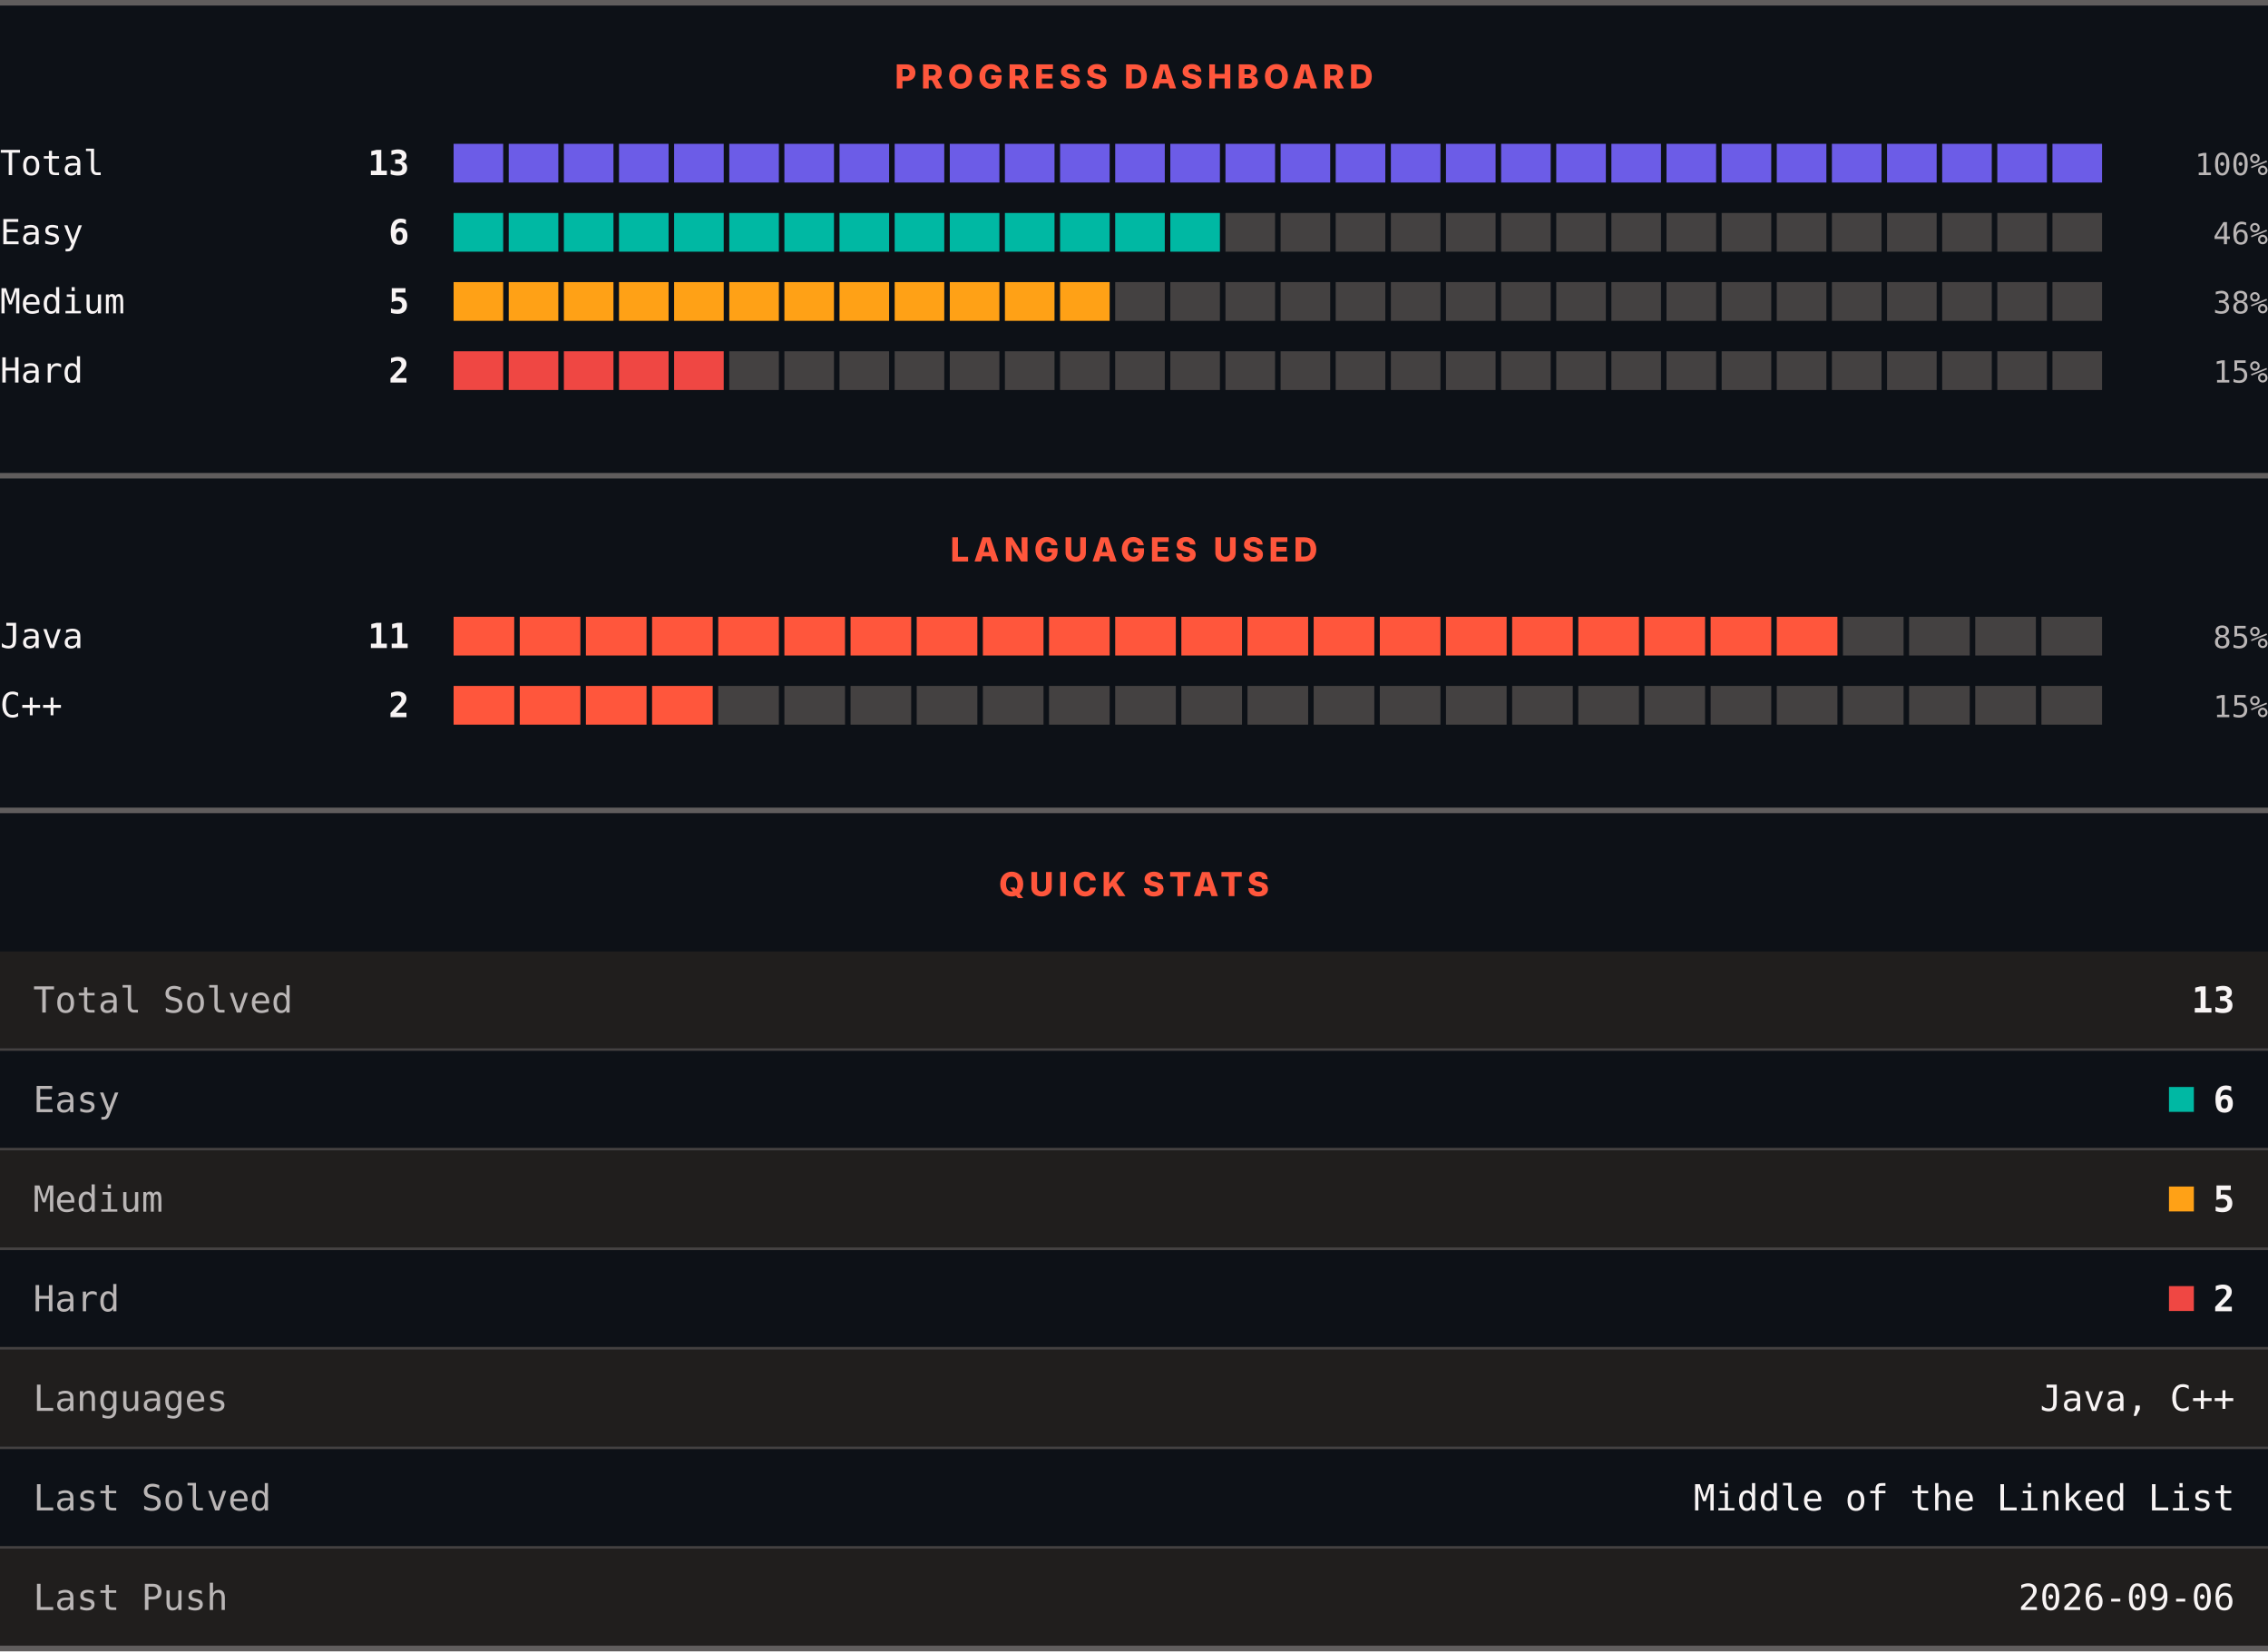
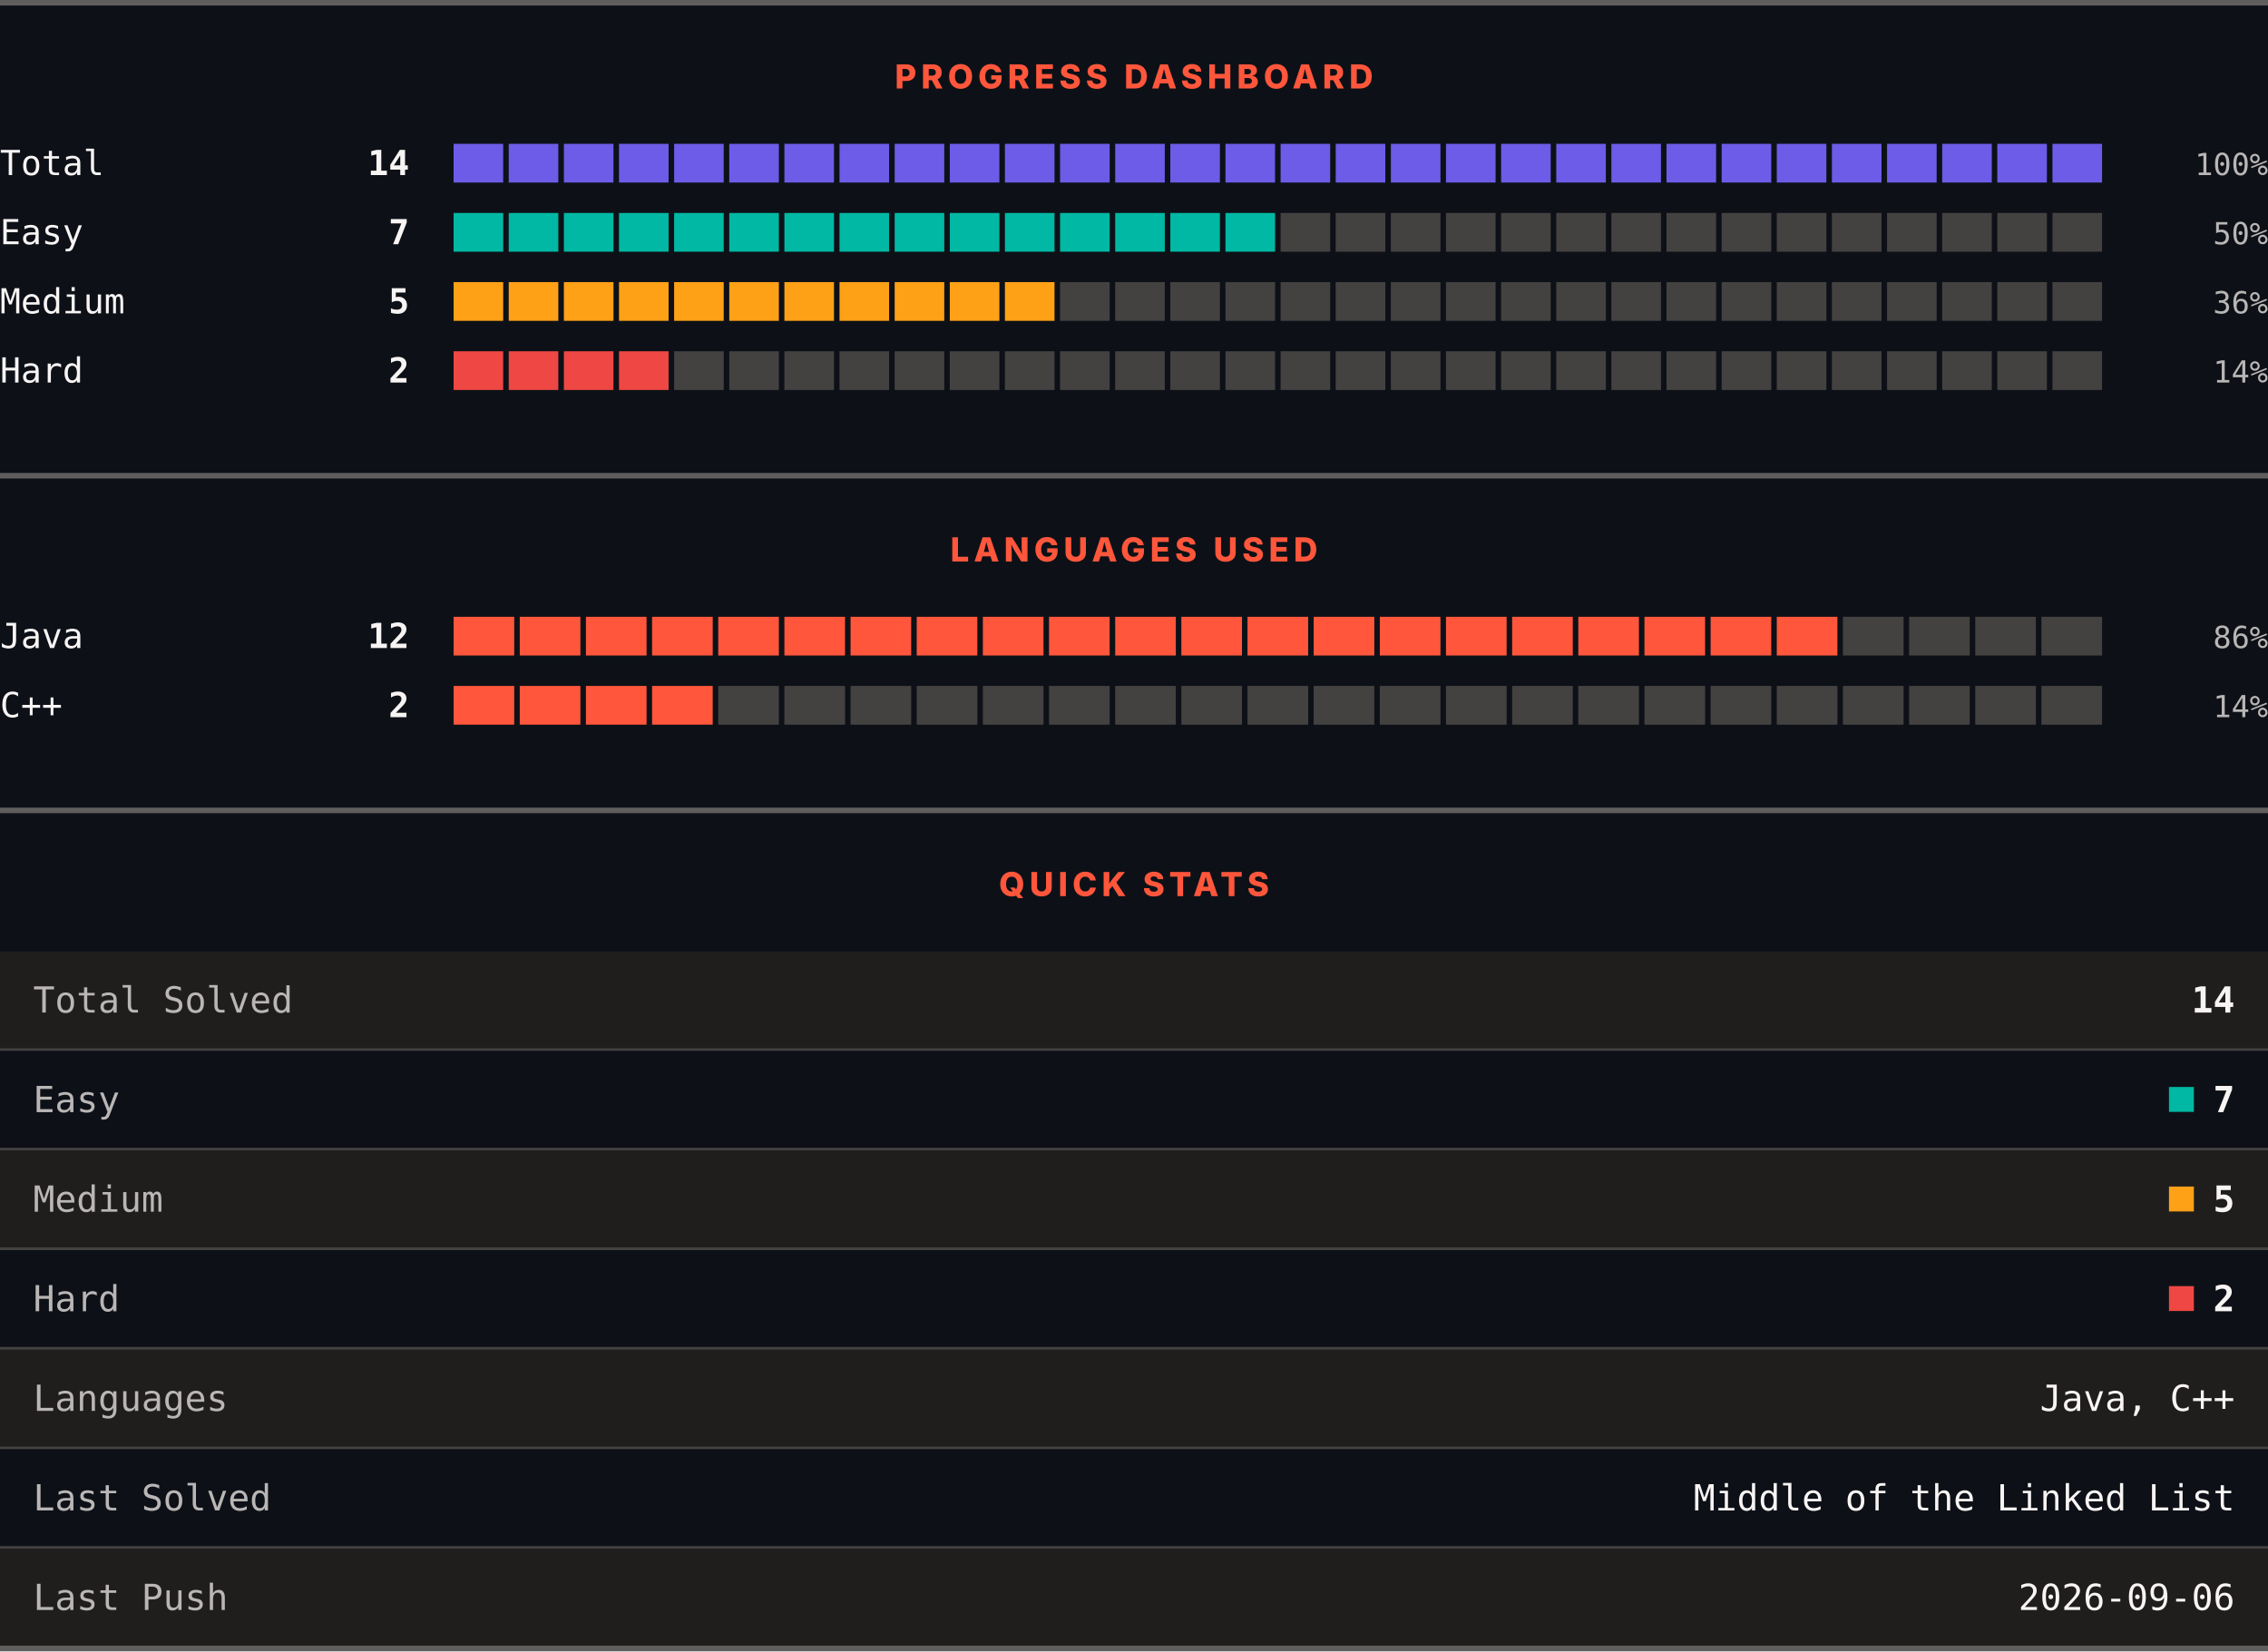
<svg xmlns="http://www.w3.org/2000/svg" width="820" height="597" viewBox="0 0 820 597" role="img" aria-label="LeetCode progress, languages and quick stats">
  <rect width="820" height="597" fill="#0d1117" />
  <rect x="0" y="0" width="820" height="2" fill="#605d5d" />
  <text x="410" y="32" text-anchor="middle" font-family="Archivo, system-ui, -apple-system, Segoe UI, sans-serif" font-size="12" font-weight="800" letter-spacing="1.68" fill="#ff563c">PROGRESS DASHBOARD</text>
  <text x="0" y="63.3" font-family="ui-monospace, SFMono-Regular, Menlo, Consolas, monospace" font-size="12.5" fill="#f8f4f4">Total</text>
-   <text x="148" y="63.3" text-anchor="end" font-family="ui-monospace, SFMono-Regular, Menlo, Consolas, monospace" font-size="12.5" font-weight="700" fill="#f8f4f4">13</text>
+   <text x="148" y="63.3" text-anchor="end" font-family="ui-monospace, SFMono-Regular, Menlo, Consolas, monospace" font-size="12.5" font-weight="700" fill="#f8f4f4">14</text>
  <rect x="164.00" y="52" width="17.93" height="14" fill="#6c5ce7" />
  <rect x="183.93" y="52" width="17.93" height="14" fill="#6c5ce7" />
  <rect x="203.87" y="52" width="17.93" height="14" fill="#6c5ce7" />
  <rect x="223.80" y="52" width="17.93" height="14" fill="#6c5ce7" />
  <rect x="243.73" y="52" width="17.93" height="14" fill="#6c5ce7" />
  <rect x="263.67" y="52" width="17.93" height="14" fill="#6c5ce7" />
  <rect x="283.60" y="52" width="17.93" height="14" fill="#6c5ce7" />
  <rect x="303.53" y="52" width="17.93" height="14" fill="#6c5ce7" />
  <rect x="323.47" y="52" width="17.93" height="14" fill="#6c5ce7" />
  <rect x="343.40" y="52" width="17.93" height="14" fill="#6c5ce7" />
  <rect x="363.33" y="52" width="17.93" height="14" fill="#6c5ce7" />
  <rect x="383.27" y="52" width="17.93" height="14" fill="#6c5ce7" />
  <rect x="403.20" y="52" width="17.93" height="14" fill="#6c5ce7" />
  <rect x="423.13" y="52" width="17.93" height="14" fill="#6c5ce7" />
  <rect x="443.07" y="52" width="17.93" height="14" fill="#6c5ce7" />
  <rect x="463.00" y="52" width="17.93" height="14" fill="#6c5ce7" />
  <rect x="482.93" y="52" width="17.93" height="14" fill="#6c5ce7" />
  <rect x="502.87" y="52" width="17.93" height="14" fill="#6c5ce7" />
  <rect x="522.80" y="52" width="17.93" height="14" fill="#6c5ce7" />
  <rect x="542.73" y="52" width="17.93" height="14" fill="#6c5ce7" />
  <rect x="562.67" y="52" width="17.93" height="14" fill="#6c5ce7" />
  <rect x="582.60" y="52" width="17.93" height="14" fill="#6c5ce7" />
  <rect x="602.53" y="52" width="17.93" height="14" fill="#6c5ce7" />
  <rect x="622.47" y="52" width="17.93" height="14" fill="#6c5ce7" />
  <rect x="642.40" y="52" width="17.93" height="14" fill="#6c5ce7" />
  <rect x="662.33" y="52" width="17.93" height="14" fill="#6c5ce7" />
  <rect x="682.27" y="52" width="17.93" height="14" fill="#6c5ce7" />
  <rect x="702.20" y="52" width="17.93" height="14" fill="#6c5ce7" />
  <rect x="722.13" y="52" width="17.93" height="14" fill="#6c5ce7" />
  <rect x="742.07" y="52" width="17.93" height="14" fill="#6c5ce7" />
  <text x="820" y="63.3" text-anchor="end" font-family="ui-monospace, SFMono-Regular, Menlo, Consolas, monospace" font-size="11" fill="#bab6b6">100%</text>
  <text x="0" y="88.3" font-family="ui-monospace, SFMono-Regular, Menlo, Consolas, monospace" font-size="12.5" fill="#f8f4f4">Easy</text>
-   <text x="148" y="88.3" text-anchor="end" font-family="ui-monospace, SFMono-Regular, Menlo, Consolas, monospace" font-size="12.5" font-weight="700" fill="#f8f4f4">6</text>
+   <text x="148" y="88.3" text-anchor="end" font-family="ui-monospace, SFMono-Regular, Menlo, Consolas, monospace" font-size="12.5" font-weight="700" fill="#f8f4f4">7</text>
  <rect x="164.00" y="77" width="17.93" height="14" fill="#00b8a3" />
  <rect x="183.93" y="77" width="17.93" height="14" fill="#00b8a3" />
  <rect x="203.87" y="77" width="17.93" height="14" fill="#00b8a3" />
  <rect x="223.80" y="77" width="17.93" height="14" fill="#00b8a3" />
  <rect x="243.73" y="77" width="17.93" height="14" fill="#00b8a3" />
  <rect x="263.67" y="77" width="17.93" height="14" fill="#00b8a3" />
  <rect x="283.60" y="77" width="17.93" height="14" fill="#00b8a3" />
  <rect x="303.53" y="77" width="17.93" height="14" fill="#00b8a3" />
  <rect x="323.47" y="77" width="17.93" height="14" fill="#00b8a3" />
  <rect x="343.40" y="77" width="17.93" height="14" fill="#00b8a3" />
  <rect x="363.33" y="77" width="17.93" height="14" fill="#00b8a3" />
  <rect x="383.27" y="77" width="17.93" height="14" fill="#00b8a3" />
  <rect x="403.20" y="77" width="17.93" height="14" fill="#00b8a3" />
  <rect x="423.13" y="77" width="17.93" height="14" fill="#00b8a3" />
-   <rect x="443.07" y="77" width="17.93" height="14" fill="#444141" />
+   <rect x="443.07" y="77" width="17.93" height="14" fill="#00b8a3" />
  <rect x="463.00" y="77" width="17.93" height="14" fill="#444141" />
  <rect x="482.93" y="77" width="17.93" height="14" fill="#444141" />
  <rect x="502.87" y="77" width="17.93" height="14" fill="#444141" />
  <rect x="522.80" y="77" width="17.93" height="14" fill="#444141" />
  <rect x="542.73" y="77" width="17.93" height="14" fill="#444141" />
  <rect x="562.67" y="77" width="17.93" height="14" fill="#444141" />
  <rect x="582.60" y="77" width="17.93" height="14" fill="#444141" />
  <rect x="602.53" y="77" width="17.93" height="14" fill="#444141" />
  <rect x="622.47" y="77" width="17.93" height="14" fill="#444141" />
  <rect x="642.40" y="77" width="17.93" height="14" fill="#444141" />
  <rect x="662.33" y="77" width="17.93" height="14" fill="#444141" />
  <rect x="682.27" y="77" width="17.93" height="14" fill="#444141" />
  <rect x="702.20" y="77" width="17.93" height="14" fill="#444141" />
  <rect x="722.13" y="77" width="17.93" height="14" fill="#444141" />
  <rect x="742.07" y="77" width="17.93" height="14" fill="#444141" />
-   <text x="820" y="88.3" text-anchor="end" font-family="ui-monospace, SFMono-Regular, Menlo, Consolas, monospace" font-size="11" fill="#bab6b6">46%</text>
+   <text x="820" y="88.3" text-anchor="end" font-family="ui-monospace, SFMono-Regular, Menlo, Consolas, monospace" font-size="11" fill="#bab6b6">50%</text>
  <text x="0" y="113.3" font-family="ui-monospace, SFMono-Regular, Menlo, Consolas, monospace" font-size="12.5" fill="#f8f4f4">Medium</text>
  <text x="148" y="113.3" text-anchor="end" font-family="ui-monospace, SFMono-Regular, Menlo, Consolas, monospace" font-size="12.5" font-weight="700" fill="#f8f4f4">5</text>
  <rect x="164.00" y="102" width="17.93" height="14" fill="#ffa116" />
  <rect x="183.93" y="102" width="17.93" height="14" fill="#ffa116" />
  <rect x="203.87" y="102" width="17.93" height="14" fill="#ffa116" />
  <rect x="223.80" y="102" width="17.93" height="14" fill="#ffa116" />
  <rect x="243.73" y="102" width="17.93" height="14" fill="#ffa116" />
  <rect x="263.67" y="102" width="17.93" height="14" fill="#ffa116" />
  <rect x="283.60" y="102" width="17.93" height="14" fill="#ffa116" />
  <rect x="303.53" y="102" width="17.93" height="14" fill="#ffa116" />
  <rect x="323.47" y="102" width="17.93" height="14" fill="#ffa116" />
  <rect x="343.40" y="102" width="17.93" height="14" fill="#ffa116" />
  <rect x="363.33" y="102" width="17.93" height="14" fill="#ffa116" />
-   <rect x="383.27" y="102" width="17.93" height="14" fill="#ffa116" />
+   <rect x="383.27" y="102" width="17.93" height="14" fill="#444141" />
  <rect x="403.20" y="102" width="17.93" height="14" fill="#444141" />
  <rect x="423.13" y="102" width="17.93" height="14" fill="#444141" />
  <rect x="443.07" y="102" width="17.93" height="14" fill="#444141" />
  <rect x="463.00" y="102" width="17.93" height="14" fill="#444141" />
  <rect x="482.93" y="102" width="17.93" height="14" fill="#444141" />
  <rect x="502.87" y="102" width="17.93" height="14" fill="#444141" />
  <rect x="522.80" y="102" width="17.93" height="14" fill="#444141" />
  <rect x="542.73" y="102" width="17.93" height="14" fill="#444141" />
  <rect x="562.67" y="102" width="17.93" height="14" fill="#444141" />
  <rect x="582.60" y="102" width="17.93" height="14" fill="#444141" />
  <rect x="602.53" y="102" width="17.93" height="14" fill="#444141" />
  <rect x="622.47" y="102" width="17.93" height="14" fill="#444141" />
  <rect x="642.40" y="102" width="17.93" height="14" fill="#444141" />
  <rect x="662.33" y="102" width="17.93" height="14" fill="#444141" />
  <rect x="682.27" y="102" width="17.93" height="14" fill="#444141" />
  <rect x="702.20" y="102" width="17.93" height="14" fill="#444141" />
  <rect x="722.13" y="102" width="17.93" height="14" fill="#444141" />
  <rect x="742.07" y="102" width="17.93" height="14" fill="#444141" />
-   <text x="820" y="113.3" text-anchor="end" font-family="ui-monospace, SFMono-Regular, Menlo, Consolas, monospace" font-size="11" fill="#bab6b6">38%</text>
+   <text x="820" y="113.3" text-anchor="end" font-family="ui-monospace, SFMono-Regular, Menlo, Consolas, monospace" font-size="11" fill="#bab6b6">36%</text>
  <text x="0" y="138.3" font-family="ui-monospace, SFMono-Regular, Menlo, Consolas, monospace" font-size="12.5" fill="#f8f4f4">Hard</text>
  <text x="148" y="138.3" text-anchor="end" font-family="ui-monospace, SFMono-Regular, Menlo, Consolas, monospace" font-size="12.5" font-weight="700" fill="#f8f4f4">2</text>
  <rect x="164.00" y="127" width="17.93" height="14" fill="#ef4743" />
  <rect x="183.93" y="127" width="17.93" height="14" fill="#ef4743" />
  <rect x="203.87" y="127" width="17.93" height="14" fill="#ef4743" />
  <rect x="223.80" y="127" width="17.93" height="14" fill="#ef4743" />
-   <rect x="243.73" y="127" width="17.93" height="14" fill="#ef4743" />
+   <rect x="243.73" y="127" width="17.93" height="14" fill="#444141" />
  <rect x="263.67" y="127" width="17.93" height="14" fill="#444141" />
  <rect x="283.60" y="127" width="17.93" height="14" fill="#444141" />
  <rect x="303.53" y="127" width="17.93" height="14" fill="#444141" />
  <rect x="323.47" y="127" width="17.93" height="14" fill="#444141" />
  <rect x="343.40" y="127" width="17.93" height="14" fill="#444141" />
  <rect x="363.33" y="127" width="17.93" height="14" fill="#444141" />
  <rect x="383.27" y="127" width="17.93" height="14" fill="#444141" />
  <rect x="403.20" y="127" width="17.93" height="14" fill="#444141" />
  <rect x="423.13" y="127" width="17.93" height="14" fill="#444141" />
  <rect x="443.07" y="127" width="17.93" height="14" fill="#444141" />
  <rect x="463.00" y="127" width="17.93" height="14" fill="#444141" />
  <rect x="482.93" y="127" width="17.93" height="14" fill="#444141" />
  <rect x="502.87" y="127" width="17.93" height="14" fill="#444141" />
  <rect x="522.80" y="127" width="17.93" height="14" fill="#444141" />
  <rect x="542.73" y="127" width="17.93" height="14" fill="#444141" />
  <rect x="562.67" y="127" width="17.93" height="14" fill="#444141" />
  <rect x="582.60" y="127" width="17.93" height="14" fill="#444141" />
  <rect x="602.53" y="127" width="17.93" height="14" fill="#444141" />
  <rect x="622.47" y="127" width="17.93" height="14" fill="#444141" />
  <rect x="642.40" y="127" width="17.93" height="14" fill="#444141" />
  <rect x="662.33" y="127" width="17.93" height="14" fill="#444141" />
  <rect x="682.27" y="127" width="17.93" height="14" fill="#444141" />
  <rect x="702.20" y="127" width="17.93" height="14" fill="#444141" />
  <rect x="722.13" y="127" width="17.93" height="14" fill="#444141" />
  <rect x="742.07" y="127" width="17.93" height="14" fill="#444141" />
-   <text x="820" y="138.3" text-anchor="end" font-family="ui-monospace, SFMono-Regular, Menlo, Consolas, monospace" font-size="11" fill="#bab6b6">15%</text>
+   <text x="820" y="138.3" text-anchor="end" font-family="ui-monospace, SFMono-Regular, Menlo, Consolas, monospace" font-size="11" fill="#bab6b6">14%</text>
  <rect x="0" y="171" width="820" height="2" fill="#605d5d" />
  <text x="410" y="203" text-anchor="middle" font-family="Archivo, system-ui, -apple-system, Segoe UI, sans-serif" font-size="12" font-weight="800" letter-spacing="1.68" fill="#ff563c">LANGUAGES USED</text>
  <text x="0" y="234.3" font-family="ui-monospace, SFMono-Regular, Menlo, Consolas, monospace" font-size="12.5" fill="#f8f4f4">Java</text>
-   <text x="148" y="234.3" text-anchor="end" font-family="ui-monospace, SFMono-Regular, Menlo, Consolas, monospace" font-size="12.5" font-weight="700" fill="#f8f4f4">11</text>
+   <text x="148" y="234.3" text-anchor="end" font-family="ui-monospace, SFMono-Regular, Menlo, Consolas, monospace" font-size="12.5" font-weight="700" fill="#f8f4f4">12</text>
  <rect x="164.00" y="223" width="21.92" height="14" fill="#ff563c" />
  <rect x="187.92" y="223" width="21.92" height="14" fill="#ff563c" />
  <rect x="211.84" y="223" width="21.92" height="14" fill="#ff563c" />
  <rect x="235.76" y="223" width="21.92" height="14" fill="#ff563c" />
  <rect x="259.68" y="223" width="21.92" height="14" fill="#ff563c" />
  <rect x="283.60" y="223" width="21.92" height="14" fill="#ff563c" />
  <rect x="307.52" y="223" width="21.92" height="14" fill="#ff563c" />
  <rect x="331.44" y="223" width="21.92" height="14" fill="#ff563c" />
  <rect x="355.36" y="223" width="21.92" height="14" fill="#ff563c" />
  <rect x="379.28" y="223" width="21.92" height="14" fill="#ff563c" />
  <rect x="403.20" y="223" width="21.92" height="14" fill="#ff563c" />
  <rect x="427.12" y="223" width="21.92" height="14" fill="#ff563c" />
  <rect x="451.04" y="223" width="21.92" height="14" fill="#ff563c" />
  <rect x="474.96" y="223" width="21.92" height="14" fill="#ff563c" />
  <rect x="498.88" y="223" width="21.92" height="14" fill="#ff563c" />
  <rect x="522.80" y="223" width="21.92" height="14" fill="#ff563c" />
  <rect x="546.72" y="223" width="21.92" height="14" fill="#ff563c" />
  <rect x="570.64" y="223" width="21.92" height="14" fill="#ff563c" />
  <rect x="594.56" y="223" width="21.92" height="14" fill="#ff563c" />
  <rect x="618.48" y="223" width="21.92" height="14" fill="#ff563c" />
  <rect x="642.40" y="223" width="21.92" height="14" fill="#ff563c" />
  <rect x="666.32" y="223" width="21.92" height="14" fill="#444141" />
  <rect x="690.24" y="223" width="21.92" height="14" fill="#444141" />
  <rect x="714.16" y="223" width="21.92" height="14" fill="#444141" />
  <rect x="738.08" y="223" width="21.92" height="14" fill="#444141" />
-   <text x="820" y="234.3" text-anchor="end" font-family="ui-monospace, SFMono-Regular, Menlo, Consolas, monospace" font-size="11" fill="#bab6b6">85%</text>
+   <text x="820" y="234.3" text-anchor="end" font-family="ui-monospace, SFMono-Regular, Menlo, Consolas, monospace" font-size="11" fill="#bab6b6">86%</text>
  <text x="0" y="259.3" font-family="ui-monospace, SFMono-Regular, Menlo, Consolas, monospace" font-size="12.5" fill="#f8f4f4">C++</text>
  <text x="148" y="259.3" text-anchor="end" font-family="ui-monospace, SFMono-Regular, Menlo, Consolas, monospace" font-size="12.5" font-weight="700" fill="#f8f4f4">2</text>
  <rect x="164.00" y="248" width="21.92" height="14" fill="#ff563c" />
  <rect x="187.92" y="248" width="21.92" height="14" fill="#ff563c" />
  <rect x="211.84" y="248" width="21.92" height="14" fill="#ff563c" />
  <rect x="235.76" y="248" width="21.92" height="14" fill="#ff563c" />
  <rect x="259.68" y="248" width="21.92" height="14" fill="#444141" />
  <rect x="283.60" y="248" width="21.92" height="14" fill="#444141" />
  <rect x="307.52" y="248" width="21.92" height="14" fill="#444141" />
  <rect x="331.44" y="248" width="21.92" height="14" fill="#444141" />
  <rect x="355.36" y="248" width="21.92" height="14" fill="#444141" />
  <rect x="379.28" y="248" width="21.92" height="14" fill="#444141" />
  <rect x="403.20" y="248" width="21.92" height="14" fill="#444141" />
  <rect x="427.12" y="248" width="21.92" height="14" fill="#444141" />
  <rect x="451.04" y="248" width="21.92" height="14" fill="#444141" />
  <rect x="474.96" y="248" width="21.92" height="14" fill="#444141" />
  <rect x="498.88" y="248" width="21.92" height="14" fill="#444141" />
  <rect x="522.80" y="248" width="21.92" height="14" fill="#444141" />
  <rect x="546.72" y="248" width="21.92" height="14" fill="#444141" />
  <rect x="570.64" y="248" width="21.92" height="14" fill="#444141" />
  <rect x="594.56" y="248" width="21.92" height="14" fill="#444141" />
  <rect x="618.48" y="248" width="21.92" height="14" fill="#444141" />
  <rect x="642.40" y="248" width="21.92" height="14" fill="#444141" />
  <rect x="666.32" y="248" width="21.92" height="14" fill="#444141" />
  <rect x="690.24" y="248" width="21.92" height="14" fill="#444141" />
  <rect x="714.16" y="248" width="21.92" height="14" fill="#444141" />
  <rect x="738.08" y="248" width="21.92" height="14" fill="#444141" />
-   <text x="820" y="259.3" text-anchor="end" font-family="ui-monospace, SFMono-Regular, Menlo, Consolas, monospace" font-size="11" fill="#bab6b6">15%</text>
+   <text x="820" y="259.3" text-anchor="end" font-family="ui-monospace, SFMono-Regular, Menlo, Consolas, monospace" font-size="11" fill="#bab6b6">14%</text>
  <rect x="0" y="292" width="820" height="2" fill="#605d5d" />
  <text x="410" y="324" text-anchor="middle" font-family="Archivo, system-ui, -apple-system, Segoe UI, sans-serif" font-size="12" font-weight="800" letter-spacing="1.68" fill="#ff563c">QUICK STATS</text>
  <rect x="0" y="344" width="820" height="35" fill="#201e1d" />
  <text x="12" y="366.1" font-family="ui-monospace, SFMono-Regular, Menlo, Consolas, monospace" font-size="13" fill="#bab6b6">Total Solved</text>
-   <text x="808" y="366.1" text-anchor="end" font-family="ui-monospace, SFMono-Regular, Menlo, Consolas, monospace" font-size="13" font-weight="700" fill="#f8f4f4">13</text>
+   <text x="808" y="366.1" text-anchor="end" font-family="ui-monospace, SFMono-Regular, Menlo, Consolas, monospace" font-size="13" font-weight="700" fill="#f8f4f4">14</text>
  <rect x="0" y="379" width="820" height="1" fill="#444141" />
  <rect x="0" y="380" width="820" height="35" fill="#0d1117" />
  <text x="12" y="402.1" font-family="ui-monospace, SFMono-Regular, Menlo, Consolas, monospace" font-size="13" fill="#bab6b6">Easy</text>
  <rect x="784.2" y="393" width="9" height="9" fill="#00b8a3" />
-   <text x="808" y="402.1" text-anchor="end" font-family="ui-monospace, SFMono-Regular, Menlo, Consolas, monospace" font-size="13" font-weight="700" fill="#f8f4f4">6</text>
+   <text x="808" y="402.1" text-anchor="end" font-family="ui-monospace, SFMono-Regular, Menlo, Consolas, monospace" font-size="13" font-weight="700" fill="#f8f4f4">7</text>
  <rect x="0" y="415" width="820" height="1" fill="#444141" />
  <rect x="0" y="416" width="820" height="35" fill="#201e1d" />
  <text x="12" y="438.1" font-family="ui-monospace, SFMono-Regular, Menlo, Consolas, monospace" font-size="13" fill="#bab6b6">Medium</text>
  <rect x="784.2" y="429" width="9" height="9" fill="#ffa116" />
  <text x="808" y="438.1" text-anchor="end" font-family="ui-monospace, SFMono-Regular, Menlo, Consolas, monospace" font-size="13" font-weight="700" fill="#f8f4f4">5</text>
  <rect x="0" y="451" width="820" height="1" fill="#444141" />
  <rect x="0" y="452" width="820" height="35" fill="#0d1117" />
  <text x="12" y="474.1" font-family="ui-monospace, SFMono-Regular, Menlo, Consolas, monospace" font-size="13" fill="#bab6b6">Hard</text>
  <rect x="784.2" y="465" width="9" height="9" fill="#ef4743" />
  <text x="808" y="474.1" text-anchor="end" font-family="ui-monospace, SFMono-Regular, Menlo, Consolas, monospace" font-size="13" font-weight="700" fill="#f8f4f4">2</text>
  <rect x="0" y="487" width="820" height="1" fill="#444141" />
  <rect x="0" y="488" width="820" height="35" fill="#201e1d" />
  <text x="12" y="510.1" font-family="ui-monospace, SFMono-Regular, Menlo, Consolas, monospace" font-size="13" fill="#bab6b6">Languages</text>
  <text x="808" y="510.1" text-anchor="end" font-family="ui-monospace, SFMono-Regular, Menlo, Consolas, monospace" font-size="13" fill="#f8f4f4">Java, C++</text>
  <rect x="0" y="523" width="820" height="1" fill="#444141" />
  <rect x="0" y="524" width="820" height="35" fill="#0d1117" />
  <text x="12" y="546.1" font-family="ui-monospace, SFMono-Regular, Menlo, Consolas, monospace" font-size="13" fill="#bab6b6">Last Solved</text>
  <text x="808" y="546.1" text-anchor="end" font-family="ui-monospace, SFMono-Regular, Menlo, Consolas, monospace" font-size="13" fill="#f8f4f4">Middle of the Linked List</text>
  <rect x="0" y="559" width="820" height="1" fill="#444141" />
  <rect x="0" y="560" width="820" height="35" fill="#201e1d" />
  <text x="12" y="582.1" font-family="ui-monospace, SFMono-Regular, Menlo, Consolas, monospace" font-size="13" fill="#bab6b6">Last Push</text>
  <text x="808" y="582.1" text-anchor="end" font-family="ui-monospace, SFMono-Regular, Menlo, Consolas, monospace" font-size="13" fill="#f8f4f4">2026-09-06</text>
  <rect x="0" y="595" width="820" height="2" fill="#605d5d" />
</svg>
